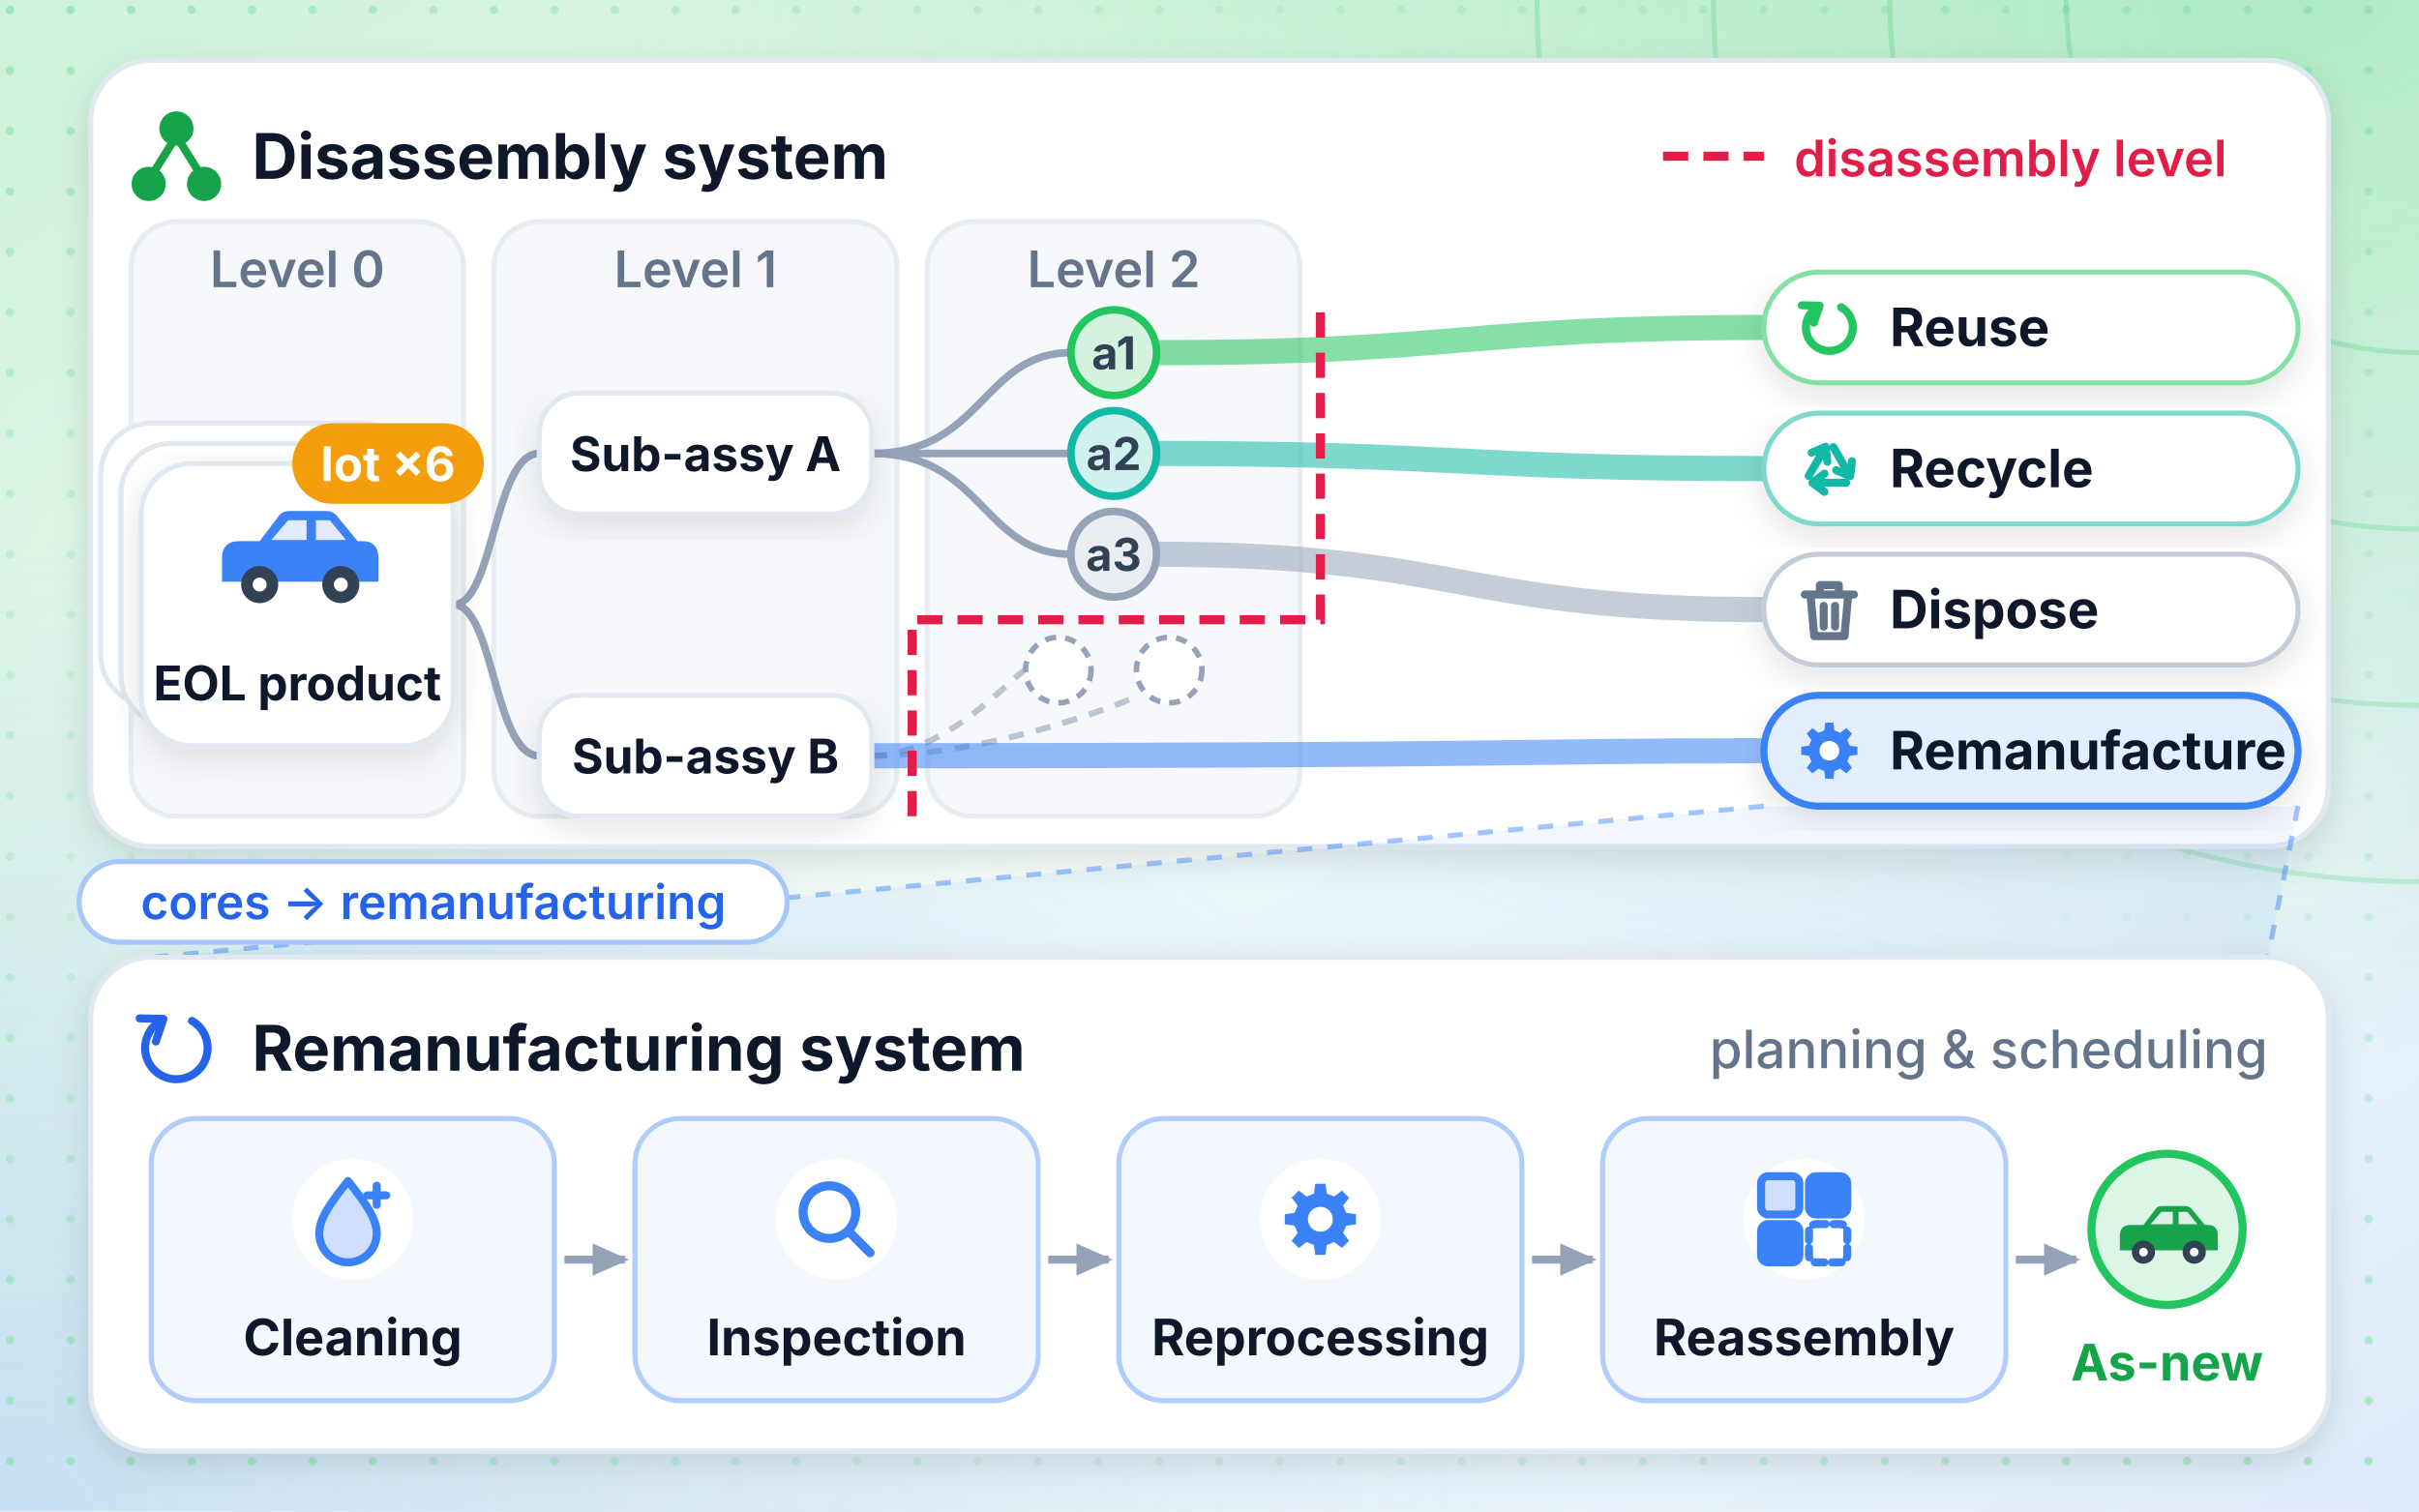
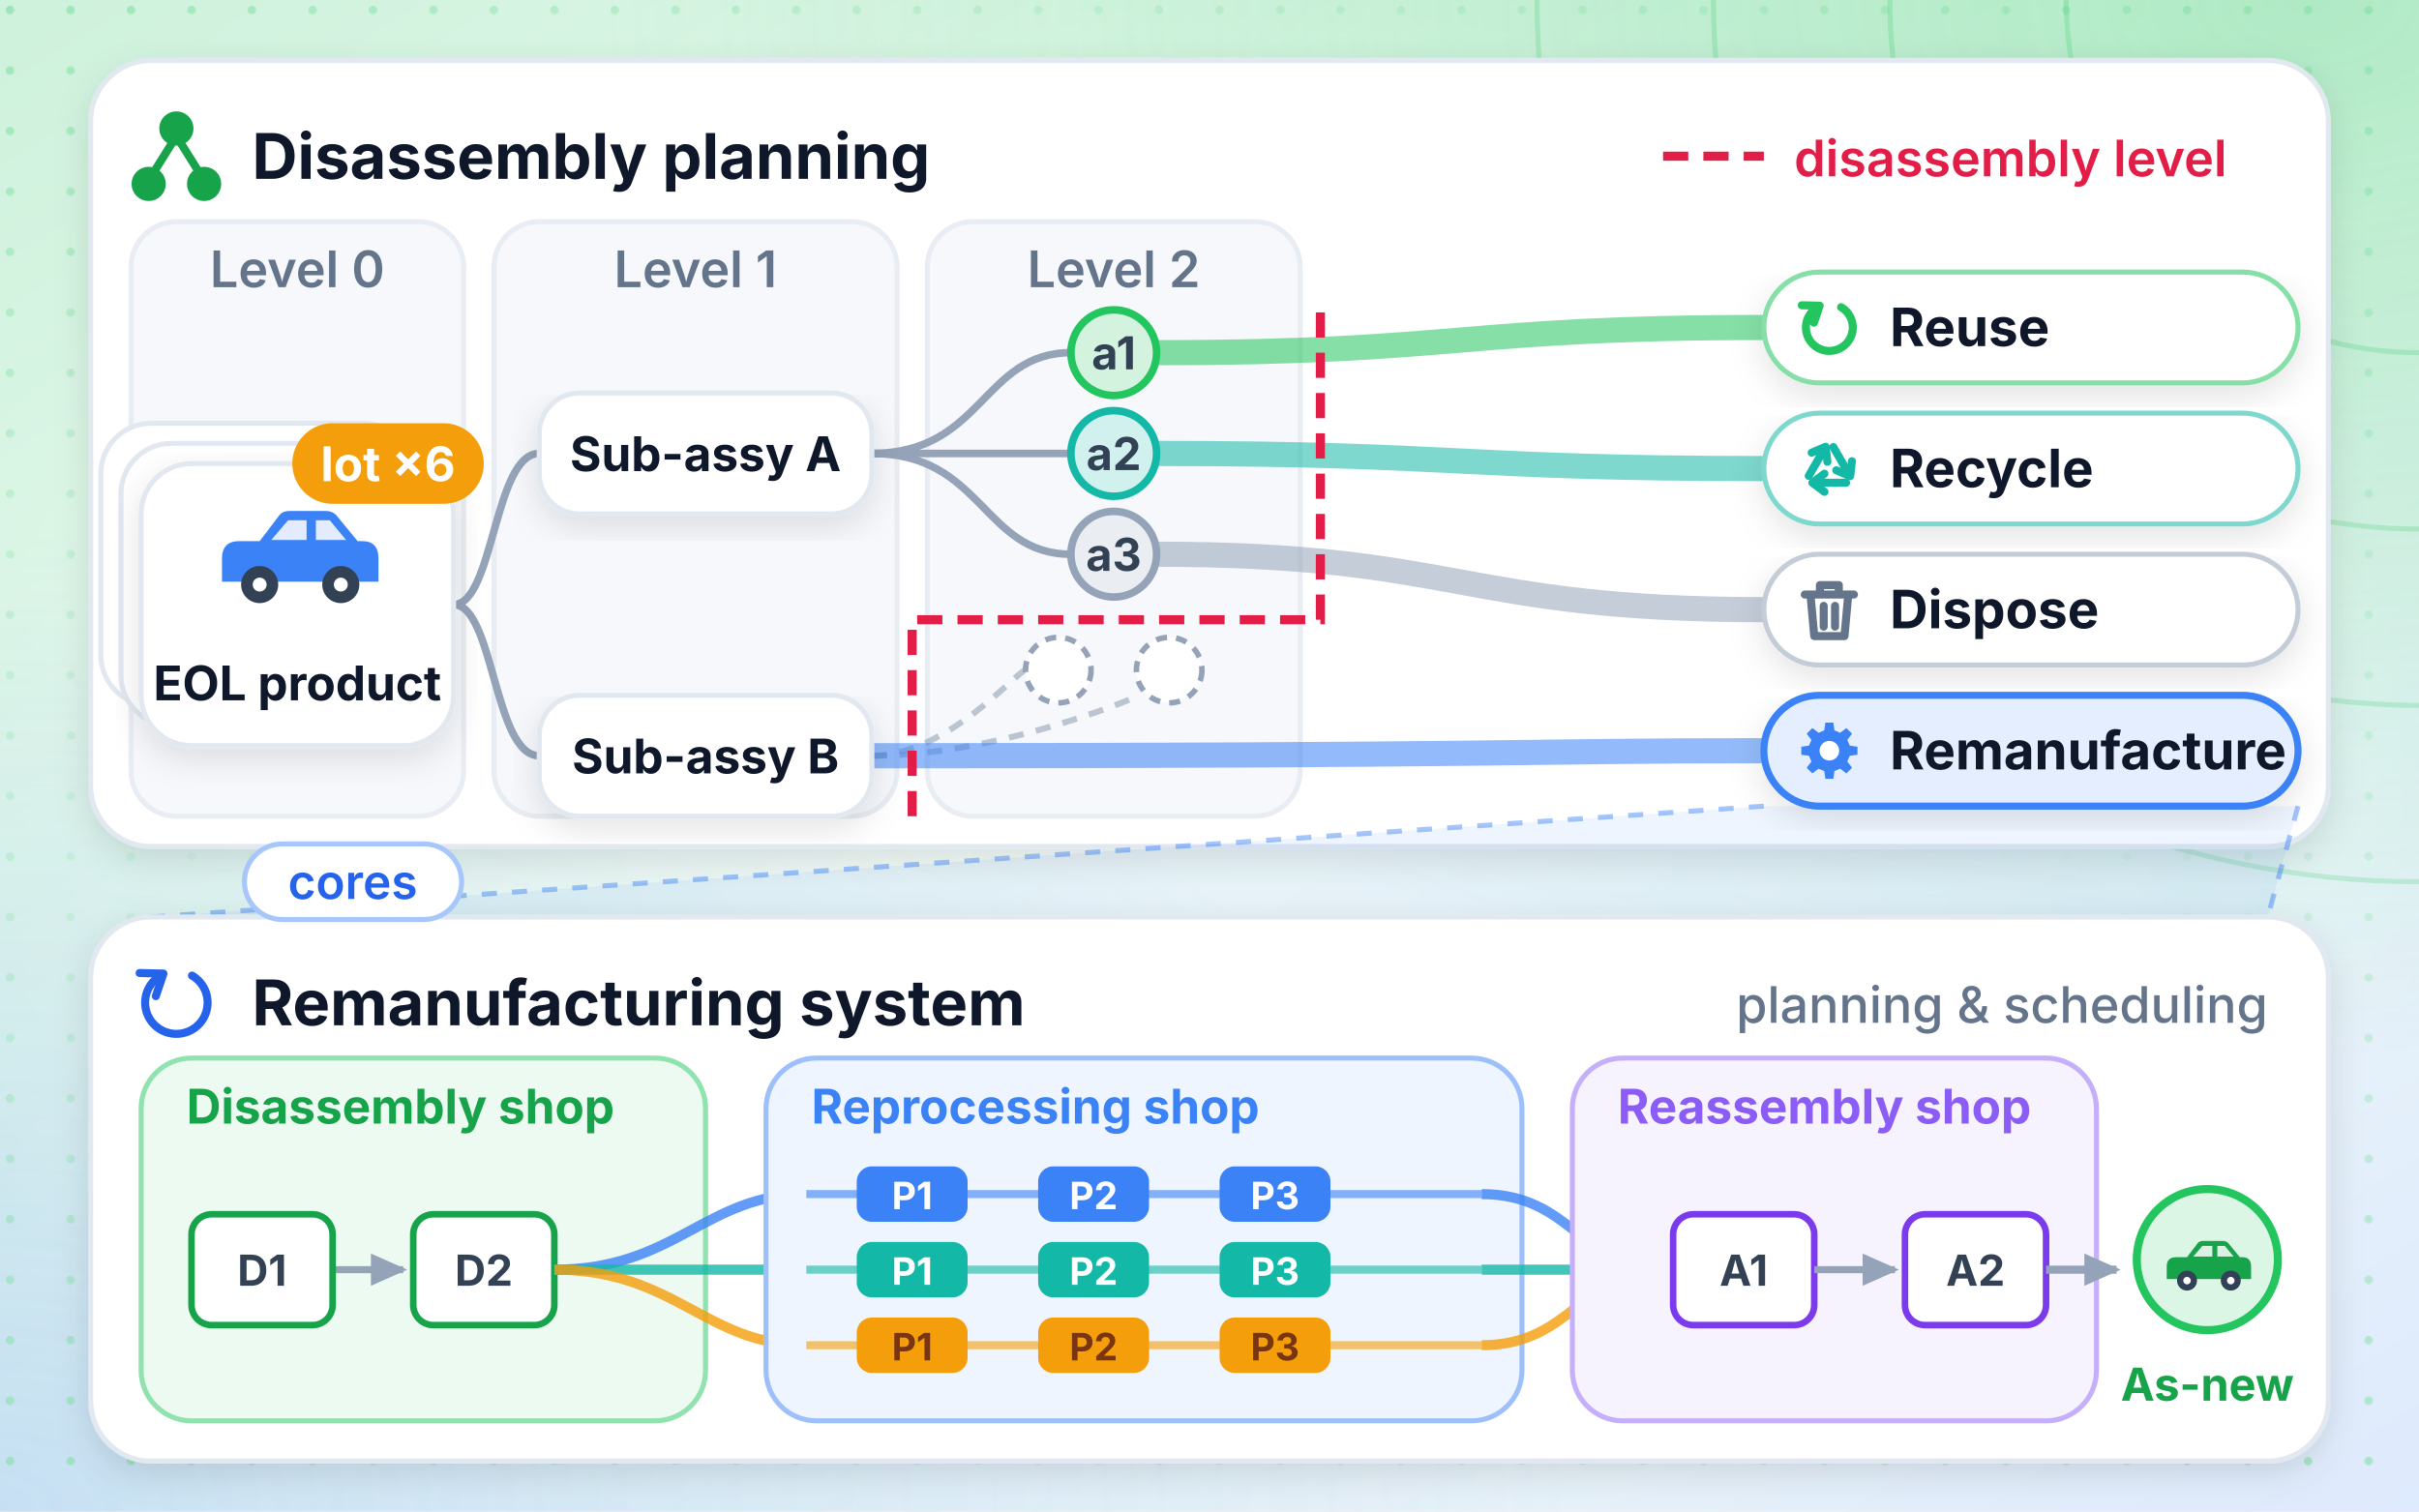
<svg xmlns="http://www.w3.org/2000/svg" viewBox="0 0 480 300" width="960" height="600" role="img" aria-hidden="true">
  <defs>
    <linearGradient id="bg" x1="0" y1="0" x2="1" y2="1">
      <stop offset="0" stop-color="#cef2dc" />
      <stop offset="0.55" stop-color="#f0fbf4" />
      <stop offset="1" stop-color="#deeafd" />
    </linearGradient>
    <radialGradient id="g1" cx="0.95" cy="0" r="0.7">
      <stop offset="0" stop-color="#22c55e" stop-opacity="0.30" />
      <stop offset="1" stop-color="#22c55e" stop-opacity="0" />
    </radialGradient>
    <radialGradient id="g2" cx="0" cy="1" r="0.65">
      <stop offset="0" stop-color="#3b82f6" stop-opacity="0.22" />
      <stop offset="1" stop-color="#3b82f6" stop-opacity="0" />
    </radialGradient>
    <radialGradient id="g3" cx="0.48" cy="0.52" r="0.55">
      <stop offset="0" stop-color="#ffffff" stop-opacity="0.45" />
      <stop offset="1" stop-color="#ffffff" stop-opacity="0" />
    </radialGradient>
    <pattern id="dots" width="12" height="12" patternUnits="userSpaceOnUse">
      <circle cx="2" cy="2" r="0.85" fill="#85dfa6" />
    </pattern>
    <radialGradient id="fade" cx="0.5" cy="0.5" r="0.72">
      <stop offset="0.45" stop-color="#000" />
      <stop offset="1" stop-color="#fff" />
    </radialGradient>
    <mask id="edge">
      <rect width="480" height="300" fill="url(#fade)" />
    </mask>
    <filter id="sh" x="-8%" y="-8%" width="116%" height="130%">
      <feGaussianBlur in="SourceAlpha" stdDeviation="3.4" />
      <feOffset dy="2.2" result="o" />
      <feFlood flood-color="#0f172a" flood-opacity="0.11" />
      <feComposite in2="o" operator="in" />
      <feMerge>
        <feMergeNode />
        <feMergeNode in="SourceGraphic" />
      </feMerge>
    </filter>
    <marker id="m-ink" viewBox="0 0 10 10" refX="8" refY="5" markerUnits="userSpaceOnUse" markerWidth="8" markerHeight="8" orient="auto-start-reverse">
      <path d="M0,1 L9,5 L0,9 z" fill="#94a3b8" />
    </marker>
    <marker id="m-blue" viewBox="0 0 10 10" refX="8" refY="5" markerUnits="userSpaceOnUse" markerWidth="8" markerHeight="8" orient="auto-start-reverse">
      <path d="M0,1 L9,5 L0,9 z" fill="#3b82f6" />
    </marker>
    <marker id="m-green" viewBox="0 0 10 10" refX="8" refY="5" markerUnits="userSpaceOnUse" markerWidth="8" markerHeight="8" orient="auto-start-reverse">
      <path d="M0,1 L9,5 L0,9 z" fill="#22c55e" />
    </marker>
    <marker id="m-violet" viewBox="0 0 10 10" refX="8" refY="5" markerUnits="userSpaceOnUse" markerWidth="8" markerHeight="8" orient="auto-start-reverse">
      <path d="M0,1 L9,5 L0,9 z" fill="#8b5cf6" />
    </marker>
    <marker id="m-amber" viewBox="0 0 10 10" refX="8" refY="5" markerUnits="userSpaceOnUse" markerWidth="8" markerHeight="8" orient="auto-start-reverse">
      <path d="M0,1 L9,5 L0,9 z" fill="#f59e0b" />
    </marker>
    <marker id="m-rose" viewBox="0 0 10 10" refX="8" refY="5" markerUnits="userSpaceOnUse" markerWidth="8" markerHeight="8" orient="auto-start-reverse">
      <path d="M0,1 L9,5 L0,9 z" fill="#e11d48" />
    </marker>
    <marker id="m-teal" viewBox="0 0 10 10" refX="8" refY="5" markerUnits="userSpaceOnUse" markerWidth="8" markerHeight="8" orient="auto-start-reverse">
      <path d="M0,1 L9,5 L0,9 z" fill="#14b8a6" />
    </marker>
  </defs>
  <rect width="480" height="300" fill="url(#bg)" />
  <rect width="480" height="300" fill="url(#g1)" />
  <rect width="480" height="300" fill="url(#g2)" />
  <rect width="480" height="300" fill="url(#dots)" mask="url(#edge)" opacity="0.7" />
  <g fill="none" stroke="#22c55e" stroke-opacity="0.2" stroke-width="1">
    <circle cx="480" cy="0" r="70" />
    <circle cx="480" cy="0" r="105" />
    <circle cx="480" cy="0" r="140" />
    <circle cx="480" cy="0" r="175" />
  </g>
  <rect width="480" height="300" fill="url(#g3)" />
  <g font-family="Inter, 'IBM Plex Sans', 'Segoe UI', Helvetica, Arial, sans-serif">
    <rect x="18" y="12" width="444" height="156" rx="12" fill="#ffffff" stroke="#e2e8f0" filter="url(#sh)" />
    <g transform="translate(35,31) scale(1.0)" fill="none" stroke="#16a34a" stroke-width="1.60" stroke-linecap="round" stroke-linejoin="round">
      <path d="M0,-4 L-5,4 M0,-4 L5,4" />
      <circle cx="0" cy="-5.5" r="2.6" fill="#16a34a" />
      <circle cx="-5.5" cy="5.5" r="2.6" fill="#16a34a" />
      <circle cx="5.5" cy="5.5" r="2.6" fill="#16a34a" />
    </g>
-     <text x="50" y="35.5" font-size="12.5" fill="#0f172a" font-weight="700" text-anchor="start">Disassembly system</text>
+     <text x="50" y="35.5" font-size="12.5" fill="#0f172a" font-weight="700" text-anchor="start">Disassembly planning</text>
    <line x1="330" y1="31" x2="350" y2="31" stroke="#e11d48" stroke-width="1.8" stroke-dasharray="5 3" />
    <text x="356" y="35" font-size="10" fill="#e11d48" font-weight="600" text-anchor="start">disassembly level</text>
    <rect x="26" y="44" width="66" height="118" rx="9" fill="#f6f8fb" stroke="#e8edf3" />
    <text x="59.0" y="57" font-size="10" fill="#64748b" font-weight="600" text-anchor="middle">Level 0</text>
    <rect x="98" y="44" width="80" height="118" rx="9" fill="#f6f8fb" stroke="#e8edf3" />
    <text x="138.0" y="57" font-size="10" fill="#64748b" font-weight="600" text-anchor="middle">Level 1</text>
    <rect x="184" y="44" width="74" height="118" rx="9" fill="#f6f8fb" stroke="#e8edf3" />
    <text x="221.0" y="57" font-size="10" fill="#64748b" font-weight="600" text-anchor="middle">Level 2</text>
    <path d="M90,120 C98,120 98,90 107,90" fill="none" stroke="#94a3b8" stroke-width="1.5" />
    <path d="M90,120 C98,120 98,150 107,150" fill="none" stroke="#94a3b8" stroke-width="1.5" />
    <path d="M173,90 C195,90 195,70 212.5,70" fill="none" stroke="#94a3b8" stroke-width="1.5" />
    <path d="M173,90 C195,90 195,90 212.5,90" fill="none" stroke="#94a3b8" stroke-width="1.5" />
    <path d="M173,90 C195,90 195,110 212.5,110" fill="none" stroke="#94a3b8" stroke-width="1.5" />
    <path d="M173,150 C188,150 202,133 203.5,133" fill="none" stroke="#94a3b8" stroke-opacity="0.6" stroke-width="1.2" stroke-dasharray="3 2.5" />
    <path d="M173,150 C196,150 222,140 226,138" fill="none" stroke="#94a3b8" stroke-opacity="0.6" stroke-width="1.2" stroke-dasharray="3 2.5" />
    <path d="M229.5,70 C289.75,70 289.75,65 350,65" fill="none" stroke="#22c55e" stroke-opacity="0.55" stroke-width="5" stroke-linecap="round" />
    <path d="M229.5,90 C289.75,90 289.75,93 350,93" fill="none" stroke="#14b8a6" stroke-opacity="0.55" stroke-width="5" stroke-linecap="round" />
    <path d="M229.5,110 C289.75,110 289.75,121 350,121" fill="none" stroke="#94a3b8" stroke-opacity="0.55" stroke-width="5" stroke-linecap="round" />
    <path d="M173,150 C300,150 300,149 350,149" fill="none" stroke="#3b82f6" stroke-opacity="0.55" stroke-width="5" stroke-linecap="round" />
    <rect x="350" y="54" width="106" height="22" rx="11" fill="#ffffff" stroke="#85dfa6" stroke-width="1" filter="url(#sh)" />
    <g transform="translate(363,65) scale(0.75)" fill="none" stroke="#22c55e" stroke-width="2.13" stroke-linecap="round" stroke-linejoin="round">
      <path d="M3.10,-5.37 A6.2,6.2 0 1 1 -3.56,-5.08" />
      <path d="M-7.29,-5.88 L-2.57,-5.77 L-4.08,-1.29" />
    </g>
    <text x="375" y="68.7" font-size="10.5" fill="#0f172a" font-weight="650" text-anchor="start">Reuse</text>
    <rect x="350" y="82" width="106" height="22" rx="11" fill="#ffffff" stroke="#7ed8ce" stroke-width="1" filter="url(#sh)" />
    <g transform="translate(363,93) scale(0.75)" fill="none" stroke="#14b8a6" stroke-width="2.13" stroke-linecap="round" stroke-linejoin="round">
      <path d="M1.04,-5.70 L5.20,1.50" />
      <path d="M1.82,0.45 L5.50,2.02 L5.97,-1.95" />
      <path d="M4.42,3.75 L-3.90,3.75" />
      <path d="M-1.30,1.35 L-4.50,3.75 L-1.30,6.15" />
      <path d="M-5.46,1.95 L-1.30,-5.25" />
      <path d="M-0.52,-1.80 L-1.00,-5.77 L-4.68,-4.20" />
    </g>
    <text x="375" y="96.7" font-size="10.5" fill="#0f172a" font-weight="650" text-anchor="start">Recycle</text>
    <rect x="350" y="110" width="106" height="22" rx="11" fill="#ffffff" stroke="#c4ccd8" stroke-width="1" filter="url(#sh)" />
    <g transform="translate(363,121) scale(0.75)" fill="none" stroke="#64748b" stroke-width="2.13" stroke-linecap="round" stroke-linejoin="round">
      <path d="M-6.5,-4 H6.5 M-2.5,-4 V-6.5 H2.5 V-4 M-5,-4 L-4,7 H4 L5,-4 M-1.5,-1 V4.5 M1.5,-1 V4.5" />
    </g>
    <text x="375" y="124.7" font-size="10.5" fill="#0f172a" font-weight="650" text-anchor="start">Dispose</text>
    <rect x="350" y="138" width="106" height="22" rx="11" fill="#e4eefe" stroke="#3b82f6" stroke-width="1.4" filter="url(#sh)" />
    <g transform="translate(363,149) scale(0.75)" fill="#3b82f6">
      <path d="M5.39,-1.34 L7.43,-1.06 L7.43,1.06 L5.39,1.34 L4.75,2.86 L6.00,4.50 L4.50,6.00 L2.86,4.75 L1.34,5.39 L1.06,7.43 L-1.06,7.43 L-1.34,5.39 L-2.86,4.75 L-4.50,6.00 L-6.00,4.50 L-4.75,2.86 L-5.39,1.34 L-7.43,1.06 L-7.43,-1.06 L-5.39,-1.34 L-4.75,-2.86 L-6.00,-4.50 L-4.50,-6.00 L-2.86,-4.75 L-1.34,-5.39 L-1.06,-7.43 L1.06,-7.43 L1.34,-5.39 L2.86,-4.75 L4.50,-6.00 L6.00,-4.50 L4.75,-2.86 Z" />
      <circle r="2.6" fill="#ffffff" />
    </g>
    <text x="375" y="152.7" font-size="10.5" fill="#0f172a" font-weight="650" text-anchor="start">Remanufacture</text>
    <rect x="20" y="84" width="62" height="56" rx="10" fill="#ffffff" stroke="#e2e8f0" />
    <rect x="24" y="88" width="62" height="56" rx="10" fill="#ffffff" stroke="#e2e8f0" />
    <rect x="28" y="92" width="62" height="56" rx="10" fill="#ffffff" stroke="#e2e8f0" filter="url(#sh)" />
    <g transform="translate(59,112) scale(1.15)" fill="#3b82f6">
      <path d="M-13,3 L-13,-1 Q-13,-4 -10,-4 L-6.5,-4 L-3,-8.6 Q-2.4,-9.2 -1.4,-9.2 L5,-9.2 Q6,-9.2 6.7,-8.5 L10.4,-4 L11.2,-4 Q14,-4 14,-1 L14,3 Z" />
      <path d="M-1.6,-7.6 L-4.5,-4.2 L1.6,-4.2 L1.6,-7.6 Z M3.2,-7.6 L3.2,-4.2 L8.4,-4.2 L5.6,-7.6 Z" fill="#ffffff" fill-opacity="0.85" />
      <circle cx="-6.5" cy="3.5" r="3.2" fill="#334155" />
      <circle cx="-6.5" cy="3.5" r="1.2" fill="#fff" />
      <circle cx="7.5" cy="3.5" r="3.2" fill="#334155" />
      <circle cx="7.5" cy="3.5" r="1.2" fill="#fff" />
    </g>
    <text x="59" y="139" font-size="9.5" fill="#0f172a" font-weight="650" text-anchor="middle">EOL product</text>
    <rect x="58" y="84" width="38" height="16" rx="8" fill="#f59e0b" />
    <text x="77" y="95.5" font-size="9.5" fill="#ffffff" font-weight="700" text-anchor="middle">lot ×6</text>
    <rect x="107" y="78" width="66" height="24" rx="8" fill="#ffffff" stroke="#e2e8f0" filter="url(#sh)" />
    <text x="140" y="93.5" font-size="9.5" fill="#0f172a" font-weight="650" text-anchor="middle">Sub-assy A</text>
    <rect x="107" y="138" width="66" height="24" rx="8" fill="#ffffff" stroke="#e2e8f0" filter="url(#sh)" />
    <text x="140" y="153.5" font-size="9.5" fill="#0f172a" font-weight="650" text-anchor="middle">Sub-assy B</text>
    <circle cx="221" cy="70" r="8.5" fill="#d3f3df" stroke="#22c55e" stroke-width="1.5" />
    <text x="221" y="73.3" font-size="9" fill="#334155" font-weight="700" text-anchor="middle">a1</text>
    <circle cx="221" cy="90" r="8.5" fill="#d0f1ed" stroke="#14b8a6" stroke-width="1.5" />
    <text x="221" y="93.3" font-size="9" fill="#334155" font-weight="700" text-anchor="middle">a2</text>
    <circle cx="221" cy="110" r="8.5" fill="#eaedf1" stroke="#94a3b8" stroke-width="1.5" />
    <text x="221" y="113.3" font-size="9" fill="#334155" font-weight="700" text-anchor="middle">a3</text>
    <circle cx="210" cy="133" r="6.5" fill="#ffffff" stroke="#94a3b8" stroke-width="1.1" stroke-dasharray="2.2 1.8" />
    <circle cx="232" cy="133" r="6.5" fill="#ffffff" stroke="#94a3b8" stroke-width="1.1" stroke-dasharray="2.2 1.8" />
    <path d="M262,62 V123 H181 V162" fill="none" stroke="#e11d48" stroke-width="1.8" stroke-dasharray="5 3" />
-     <polygon points="350,160 456,160 450,190 30,190" fill="#3b82f6" fill-opacity="0.07" />
-     <path d="M350,160 L30,190 M456,160 L450,190" stroke="#3b82f6" stroke-opacity="0.45" stroke-width="1" stroke-dasharray="3 3" />
-     <rect x="15.7" y="171.0" width="140.5" height="16" rx="8.0" fill="#ffffff" stroke="#a7c7fb" stroke-width="1" />
-     <text x="86" y="182.42" font-size="9.5" fill="#2563eb" font-weight="600" text-anchor="middle">cores → remanufacturing</text>
-     <rect x="18" y="190" width="444" height="98" rx="12" fill="#ffffff" stroke="#e2e8f0" filter="url(#sh)" />
-     <g transform="translate(35,208) scale(1.0)" fill="none" stroke="#2563eb" stroke-width="1.60" stroke-linecap="round" stroke-linejoin="round">
+     <polygon points="350,160 456,160 450,182 30,182" fill="#3b82f6" fill-opacity="0.08" />
+     <path d="M350,160 L30,182 M456,160 L450,182" stroke="#3b82f6" stroke-opacity="0.45" stroke-width="1" stroke-dasharray="3 3" />
+     <rect x="18" y="182" width="444" height="108" rx="12" fill="#ffffff" stroke="#e2e8f0" filter="url(#sh)" />
+     <g transform="translate(35,199) scale(1.0)" fill="none" stroke="#2563eb" stroke-width="1.60" stroke-linecap="round" stroke-linejoin="round">
      <path d="M3.10,-5.37 A6.2,6.2 0 1 1 -3.56,-5.08" />
      <path d="M-7.29,-5.88 L-2.57,-5.77 L-4.08,-1.29" />
    </g>
-     <text x="50" y="212.5" font-size="12.5" fill="#0f172a" font-weight="700" text-anchor="start">Remanufacturing system</text>
-     <text x="450" y="212" font-size="10.5" fill="#64748b" font-weight="500" text-anchor="end">planning &amp; scheduling</text>
-     <rect x="30" y="222" width="80" height="56" rx="9" fill="#f3f8fe" stroke="#b1cdfb" />
-     <circle cx="70" cy="242" r="12" fill="#ffffff" />
-     <g transform="translate(70,242) scale(0.95)" fill="none" stroke="#3b82f6" stroke-width="1.68" stroke-linecap="round" stroke-linejoin="round">
-       <path d="M-1,-8 C3,-3 5,0 5,3 A6,6 0 0 1 -7,3 C-7,0 -5,-3 -1,-8 Z" fill="#cee0fd" />
-       <path d="M5,-7 V-3 M3,-5 H7" />
-     </g>
-     <text x="70" y="269" font-size="10" fill="#0f172a" font-weight="650" text-anchor="middle">Cleaning</text>
-     <line x1="112" y1="250" x2="124" y2="250" stroke="#94a3b8" stroke-width="1.6" marker-end="url(#m-ink)" />
-     <rect x="126" y="222" width="80" height="56" rx="9" fill="#f3f8fe" stroke="#b1cdfb" />
-     <circle cx="166" cy="242" r="12" fill="#ffffff" />
-     <g transform="translate(166,242) scale(0.95)" fill="none" stroke="#3b82f6" stroke-width="1.89" stroke-linecap="round" stroke-linejoin="round">
-       <circle cx="-1.5" cy="-1.5" r="5.5" />
-       <path d="M2.6,2.6 L7,7" />
-     </g>
-     <text x="166" y="269" font-size="10" fill="#0f172a" font-weight="650" text-anchor="middle">Inspection</text>
-     <line x1="208" y1="250" x2="220" y2="250" stroke="#94a3b8" stroke-width="1.6" marker-end="url(#m-ink)" />
-     <rect x="222" y="222" width="80" height="56" rx="9" fill="#f3f8fe" stroke="#b1cdfb" />
-     <circle cx="262" cy="242" r="12" fill="#ffffff" />
-     <g transform="translate(262,242) scale(0.95)" fill="#3b82f6">
-       <path d="M5.39,-1.34 L7.43,-1.06 L7.43,1.06 L5.39,1.34 L4.75,2.86 L6.00,4.50 L4.50,6.00 L2.86,4.75 L1.34,5.39 L1.06,7.43 L-1.06,7.43 L-1.34,5.39 L-2.86,4.75 L-4.50,6.00 L-6.00,4.50 L-4.75,2.86 L-5.39,1.34 L-7.43,1.06 L-7.43,-1.06 L-5.39,-1.34 L-4.75,-2.86 L-6.00,-4.50 L-4.50,-6.00 L-2.86,-4.75 L-1.34,-5.39 L-1.06,-7.43 L1.06,-7.43 L1.34,-5.39 L2.86,-4.75 L4.50,-6.00 L6.00,-4.50 L4.75,-2.86 Z" />
-       <circle r="2.6" fill="#ffffff" />
-     </g>
-     <text x="262" y="269" font-size="10" fill="#0f172a" font-weight="650" text-anchor="middle">Reprocessing</text>
-     <line x1="304" y1="250" x2="316" y2="250" stroke="#94a3b8" stroke-width="1.6" marker-end="url(#m-ink)" />
-     <rect x="318" y="222" width="80" height="56" rx="9" fill="#f3f8fe" stroke="#b1cdfb" />
-     <circle cx="358" cy="242" r="12" fill="#ffffff" />
-     <g transform="translate(358,242) scale(0.95)" fill="none" stroke="#3b82f6" stroke-width="1.68" stroke-linecap="round" stroke-linejoin="round">
-       <rect x="-9" y="-9" width="8" height="8" rx="1.5" fill="#cee0fd" />
-       <rect x="1" y="-9" width="8" height="8" rx="1.5" fill="#3b82f6" />
-       <rect x="-9" y="1" width="8" height="8" rx="1.5" fill="#3b82f6" />
-       <rect x="1" y="1" width="8" height="8" rx="1.5" stroke-dasharray="2 1.6" />
-     </g>
-     <text x="358" y="269" font-size="10" fill="#0f172a" font-weight="650" text-anchor="middle">Reassembly</text>
-     <line x1="400" y1="250" x2="412" y2="250" stroke="#94a3b8" stroke-width="1.6" marker-end="url(#m-ink)" />
-     <circle cx="430" cy="244" r="15" fill="#dcf6e5" stroke="#22c55e" stroke-width="1.6" />
-     <g transform="translate(430,246) scale(0.72)" fill="#16a34a">
+     <text x="50" y="203.5" font-size="12.5" fill="#0f172a" font-weight="700" text-anchor="start">Remanufacturing system</text>
+     <text x="450" y="203" font-size="10" fill="#64748b" font-weight="500" text-anchor="end">planning &amp; scheduling</text>
+     <rect x="28" y="210" width="112" height="72" rx="10" fill="#edfaf2" stroke="#90e2ae" />
+     <text x="37" y="223" font-size="9.5" fill="#16a34a" font-weight="700" text-anchor="start">Disassembly shop</text>
+     <line x1="66" y1="252" x2="80" y2="252" stroke="#94a3b8" stroke-width="1.4" marker-end="url(#m-ink)" />
+     <rect x="38" y="241" width="28" height="22" rx="4" fill="#ffffff" stroke="#16a34a" stroke-width="1.3" />
+     <text x="52.0" y="255.2" font-size="8.5" fill="#334155" font-weight="700" text-anchor="middle">D1</text>
+     <rect x="82" y="241" width="28" height="22" rx="4" fill="#ffffff" stroke="#16a34a" stroke-width="1.3" />
+     <text x="96.0" y="255.2" font-size="8.5" fill="#334155" font-weight="700" text-anchor="middle">D2</text>
+     <path d="M110,252 C134,252 140,237 160,237" fill="none" stroke="#3b82f6" stroke-width="2" stroke-opacity="0.8" />
+     <path d="M110,252 C134,252 140,252 160,252" fill="none" stroke="#14b8a6" stroke-width="2" stroke-opacity="0.8" />
+     <path d="M110,252 C134,252 140,267 160,267" fill="none" stroke="#f59e0b" stroke-width="2" stroke-opacity="0.8" />
+     <rect x="152" y="210" width="150" height="72" rx="10" fill="#eff5fe" stroke="#9dc0fa" />
+     <text x="161" y="223" font-size="9.5" fill="#3b82f6" font-weight="700" text-anchor="start">Reprocessing shop</text>
+     <line x1="160" y1="237" x2="294" y2="237" stroke="#3b82f6" stroke-width="1.6" stroke-opacity="0.6" />
+     <rect x="170" y="231.5" width="22" height="11" rx="3" fill="#3b82f6" />
+     <text x="181" y="240" font-size="7.5" fill="#ffffff" font-weight="700" text-anchor="middle">P1</text>
+     <rect x="206" y="231.5" width="22" height="11" rx="3" fill="#3b82f6" />
+     <text x="217" y="240" font-size="7.5" fill="#ffffff" font-weight="700" text-anchor="middle">P2</text>
+     <rect x="242" y="231.5" width="22" height="11" rx="3" fill="#3b82f6" />
+     <text x="253" y="240" font-size="7.5" fill="#ffffff" font-weight="700" text-anchor="middle">P3</text>
+     <line x1="160" y1="252" x2="294" y2="252" stroke="#14b8a6" stroke-width="1.6" stroke-opacity="0.6" />
+     <rect x="170" y="246.5" width="22" height="11" rx="3" fill="#14b8a6" />
+     <text x="181" y="255" font-size="7.5" fill="#ffffff" font-weight="700" text-anchor="middle">P1</text>
+     <rect x="206" y="246.5" width="22" height="11" rx="3" fill="#14b8a6" />
+     <text x="217" y="255" font-size="7.5" fill="#ffffff" font-weight="700" text-anchor="middle">P2</text>
+     <rect x="242" y="246.5" width="22" height="11" rx="3" fill="#14b8a6" />
+     <text x="253" y="255" font-size="7.5" fill="#ffffff" font-weight="700" text-anchor="middle">P3</text>
+     <line x1="160" y1="267" x2="294" y2="267" stroke="#f59e0b" stroke-width="1.6" stroke-opacity="0.6" />
+     <rect x="170" y="261.5" width="22" height="11" rx="3" fill="#f59e0b" />
+     <text x="181" y="270" font-size="7.5" fill="#78350f" font-weight="700" text-anchor="middle">P1</text>
+     <rect x="206" y="261.5" width="22" height="11" rx="3" fill="#f59e0b" />
+     <text x="217" y="270" font-size="7.5" fill="#78350f" font-weight="700" text-anchor="middle">P2</text>
+     <rect x="242" y="261.5" width="22" height="11" rx="3" fill="#f59e0b" />
+     <text x="253" y="270" font-size="7.5" fill="#78350f" font-weight="700" text-anchor="middle">P3</text>
+     <path d="M294,237 C312,237 314,252 330,252" fill="none" stroke="#3b82f6" stroke-width="2" stroke-opacity="0.8" />
+     <path d="M294,252 C312,252 314,252 330,252" fill="none" stroke="#14b8a6" stroke-width="2" stroke-opacity="0.8" />
+     <path d="M294,267 C312,267 314,252 330,252" fill="none" stroke="#f59e0b" stroke-width="2" stroke-opacity="0.8" />
+     <rect x="312" y="210" width="104" height="72" rx="10" fill="#f6f2fe" stroke="#c5aefa" />
+     <text x="321" y="223" font-size="9.5" fill="#8b5cf6" font-weight="700" text-anchor="start">Reassembly shop</text>
+     <rect x="332" y="241" width="28" height="22" rx="4" fill="#ffffff" stroke="#7c3aed" stroke-width="1.3" />
+     <text x="346.0" y="255.2" font-size="8.5" fill="#334155" font-weight="700" text-anchor="middle">A1</text>
+     <rect x="378" y="241" width="28" height="22" rx="4" fill="#ffffff" stroke="#7c3aed" stroke-width="1.3" />
+     <text x="392.0" y="255.2" font-size="8.5" fill="#334155" font-weight="700" text-anchor="middle">A2</text>
+     <line x1="360" y1="252" x2="376" y2="252" stroke="#94a3b8" stroke-width="1.4" marker-end="url(#m-ink)" />
+     <line x1="406" y1="252" x2="420" y2="252" stroke="#94a3b8" stroke-width="1.6" marker-end="url(#m-ink)" />
+     <circle cx="438" cy="250" r="14" fill="#dcf6e5" stroke="#22c55e" stroke-width="1.6" />
+     <g transform="translate(438,252) scale(0.62)" fill="#16a34a">
      <path d="M-13,3 L-13,-1 Q-13,-4 -10,-4 L-6.5,-4 L-3,-8.6 Q-2.4,-9.2 -1.4,-9.2 L5,-9.2 Q6,-9.2 6.7,-8.5 L10.4,-4 L11.2,-4 Q14,-4 14,-1 L14,3 Z" />
      <path d="M-1.6,-7.6 L-4.5,-4.2 L1.6,-4.2 L1.6,-7.6 Z M3.2,-7.6 L3.2,-4.2 L8.4,-4.2 L5.6,-7.6 Z" fill="#ffffff" fill-opacity="0.85" />
      <circle cx="-6.5" cy="3.5" r="3.2" fill="#334155" />
      <circle cx="-6.5" cy="3.5" r="1.2" fill="#fff" />
      <circle cx="7.5" cy="3.5" r="3.2" fill="#334155" />
      <circle cx="7.5" cy="3.5" r="1.2" fill="#fff" />
    </g>
-     <text x="430" y="274" font-size="10" fill="#16a34a" font-weight="700" text-anchor="middle">As-new</text>
+     <text x="438" y="278" font-size="9" fill="#16a34a" font-weight="700" text-anchor="middle">As-new</text>
+     <rect x="48.5" y="167.5" width="43.1" height="15" rx="7.5" fill="#ffffff" stroke="#a7c7fb" stroke-width="1" />
+     <text x="70" y="178.42" font-size="9.5" fill="#2563eb" font-weight="600" text-anchor="middle">cores</text>
  </g>
</svg>
